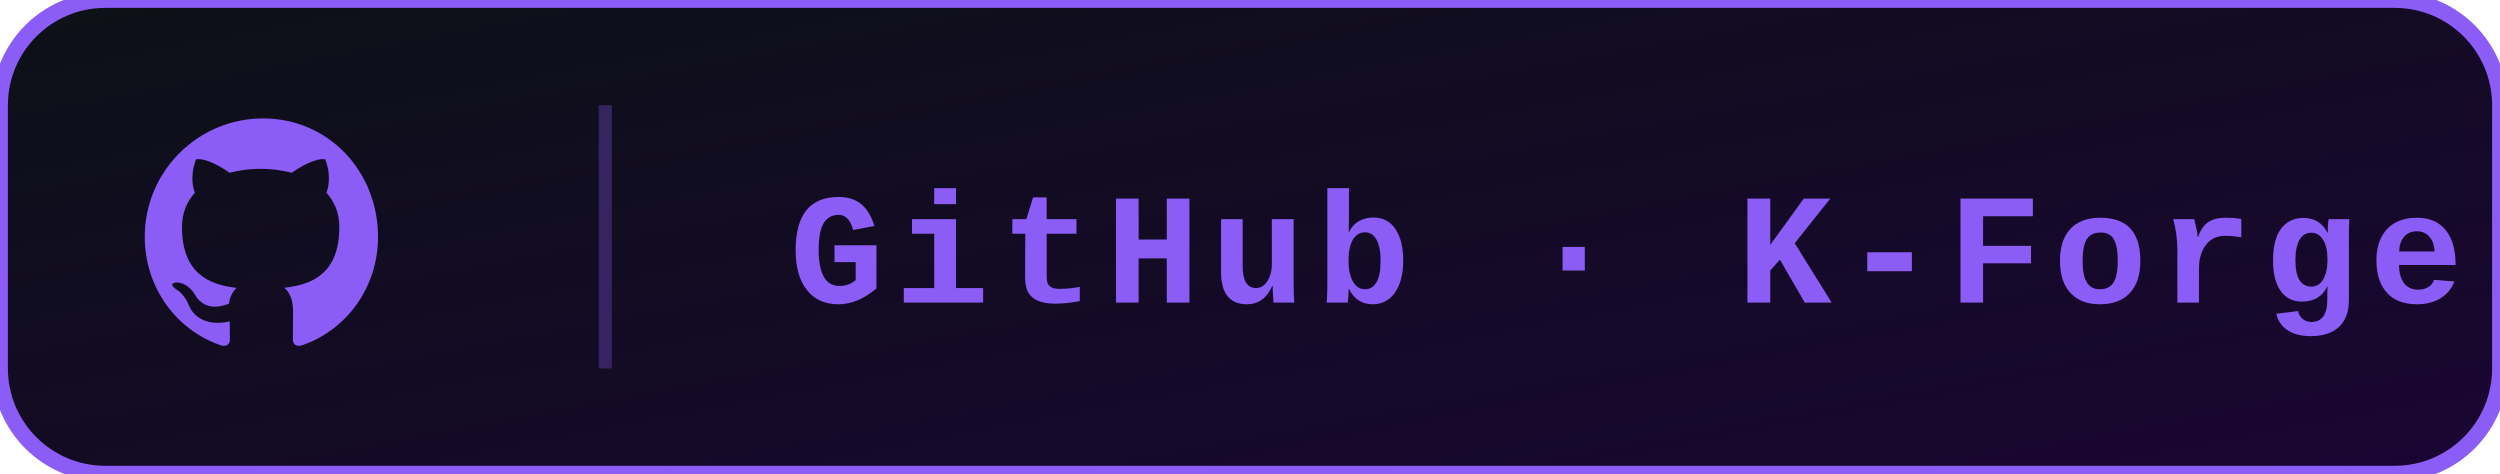
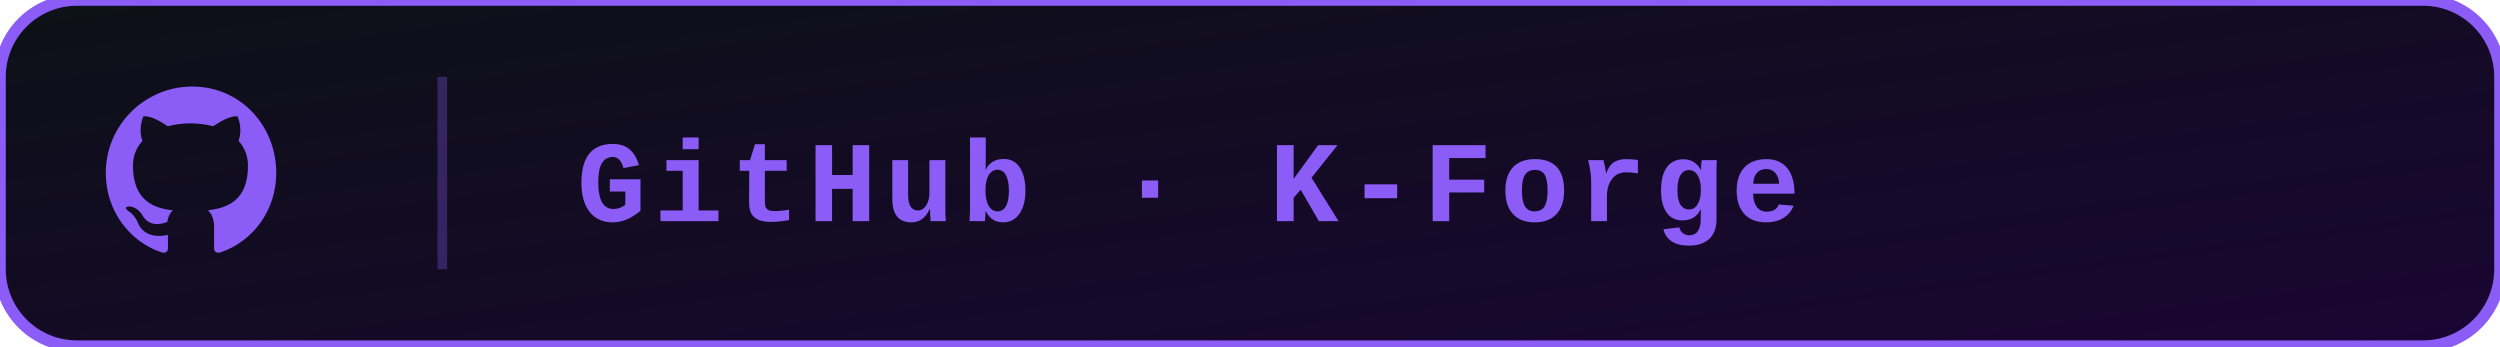
- <svg xmlns="http://www.w3.org/2000/svg" width="190" height="36" viewBox="0 0 190 36">
+ <svg xmlns="http://www.w3.org/2000/svg" width="260" height="36" viewBox="0 0 260 36">
  <defs>
    <linearGradient id="btnGhPBg" x1="0%" y1="0%" x2="100%" y2="100%">
      <stop offset="0%" stop-color="#0D1117" />
      <stop offset="100%" stop-color="#1A0533" />
    </linearGradient>
  </defs>
-   <rect width="190" height="36" rx="8" fill="url(#btnGhPBg)" stroke="#8B5CF6" stroke-width="1.2" />
+   <rect width="260" height="36" rx="8" fill="url(#btnGhPBg)" stroke="#8B5CF6" stroke-width="1.2" />
  <g transform="translate(20, 18)" fill="#8B5CF6">
    <path d="M 0 -9 C -4.97 -9 -9 -4.97 -9 0 C -9 3.87 -6.57 7.14 -3.14 8.27 C -2.69 8.35 -2.53 8.07 -2.53 7.84 C -2.53 7.63 -2.54 7.08 -2.54 6.43 C -5 6.97 -5.61 5.28 -5.61 5.28 C -6.01 4.28 -6.58 4.01 -6.58 4.01 C -7.36 3.46 -6.52 3.47 -6.52 3.47 C -5.66 3.53 -5.21 4.36 -5.21 4.36 C -4.44 5.69 -3.18 5.3 -2.6 5.08 C -2.52 4.5 -2.28 4.11 -2.01 3.88 C -4.03 3.65 -6.17 2.86 -6.17 -0.77 C -6.17 -1.81 -5.8 -2.67 -5.19 -3.35 C -5.28 -3.58 -5.61 -4.57 -5.1 -5.89 C -5.1 -5.89 -4.37 -6.13 -2.55 -4.87 C -1.78 -5.07 -0.98 -5.17 -0.19 -5.17 C 0.6 -5.17 1.4 -5.07 2.17 -4.87 C 3.99 -6.13 4.72 -5.89 4.72 -5.89 C 5.23 -4.57 4.9 -3.58 4.81 -3.35 C 5.42 -2.67 5.79 -1.81 5.79 -0.77 C 5.79 2.87 3.64 3.64 1.61 3.87 C 1.96 4.16 2.27 4.73 2.27 5.59 C 2.27 6.82 2.26 7.77 2.26 7.84 C 2.26 8.07 2.42 8.35 2.87 8.27 C 6.3 7.14 8.73 3.87 8.73 0 C 8.73 -4.97 4.97 -9 0 -9 Z" />
  </g>
  <line x1="46" y1="8" x2="46" y2="28" stroke="#8B5CF6" stroke-opacity="0.3" stroke-width="1" />
  <text x="60" y="23" font-family="'Fira Code', 'Courier New', monospace" font-size="12" font-weight="700" fill="#8B5CF6" letter-spacing="0.8">GitHub · K-Forge</text>
</svg>
